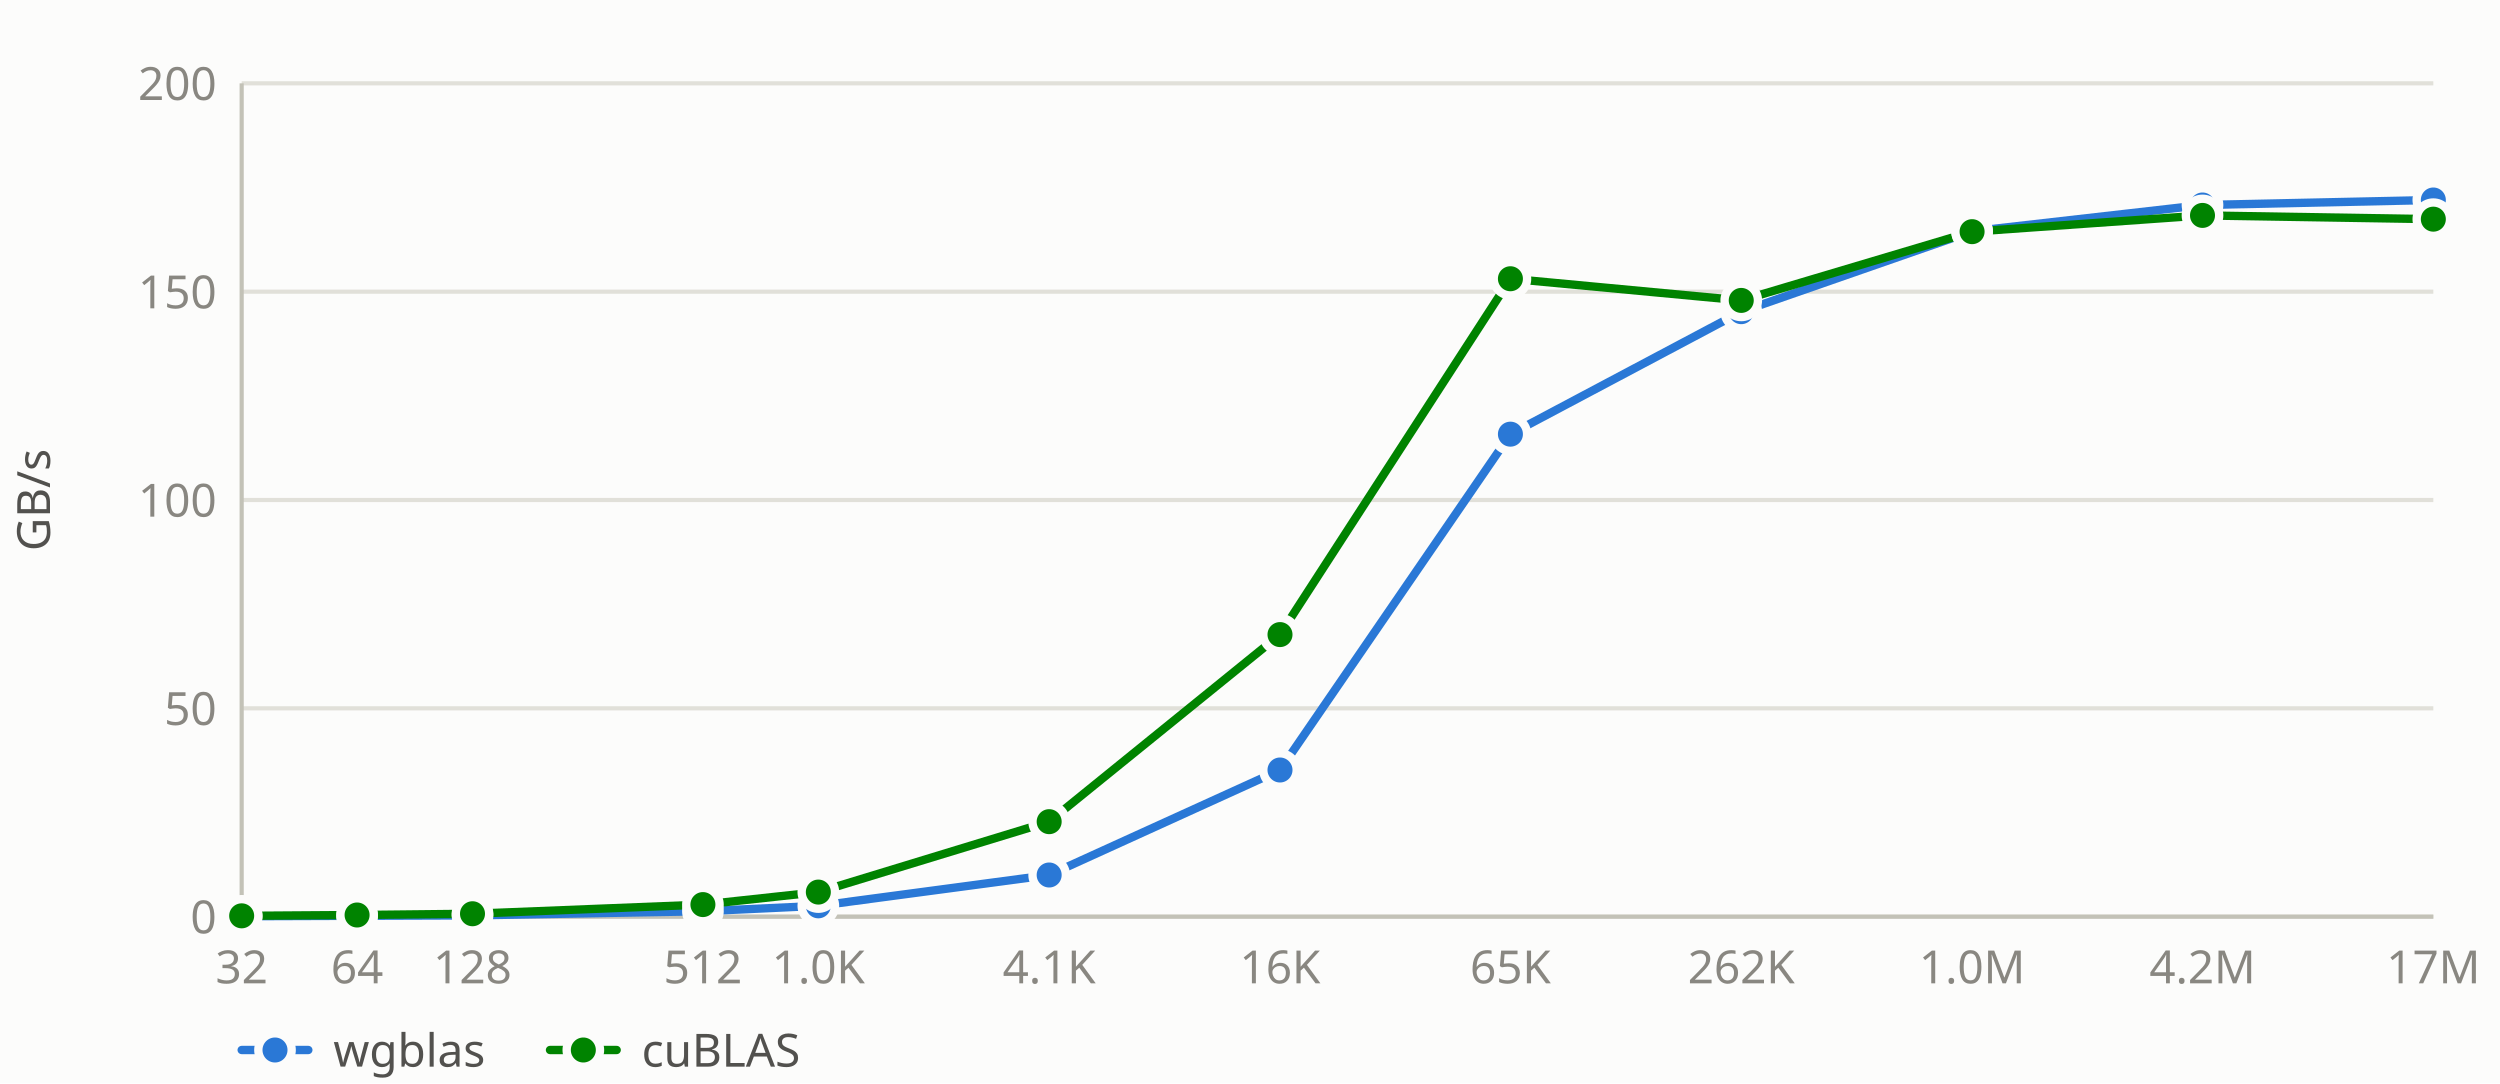
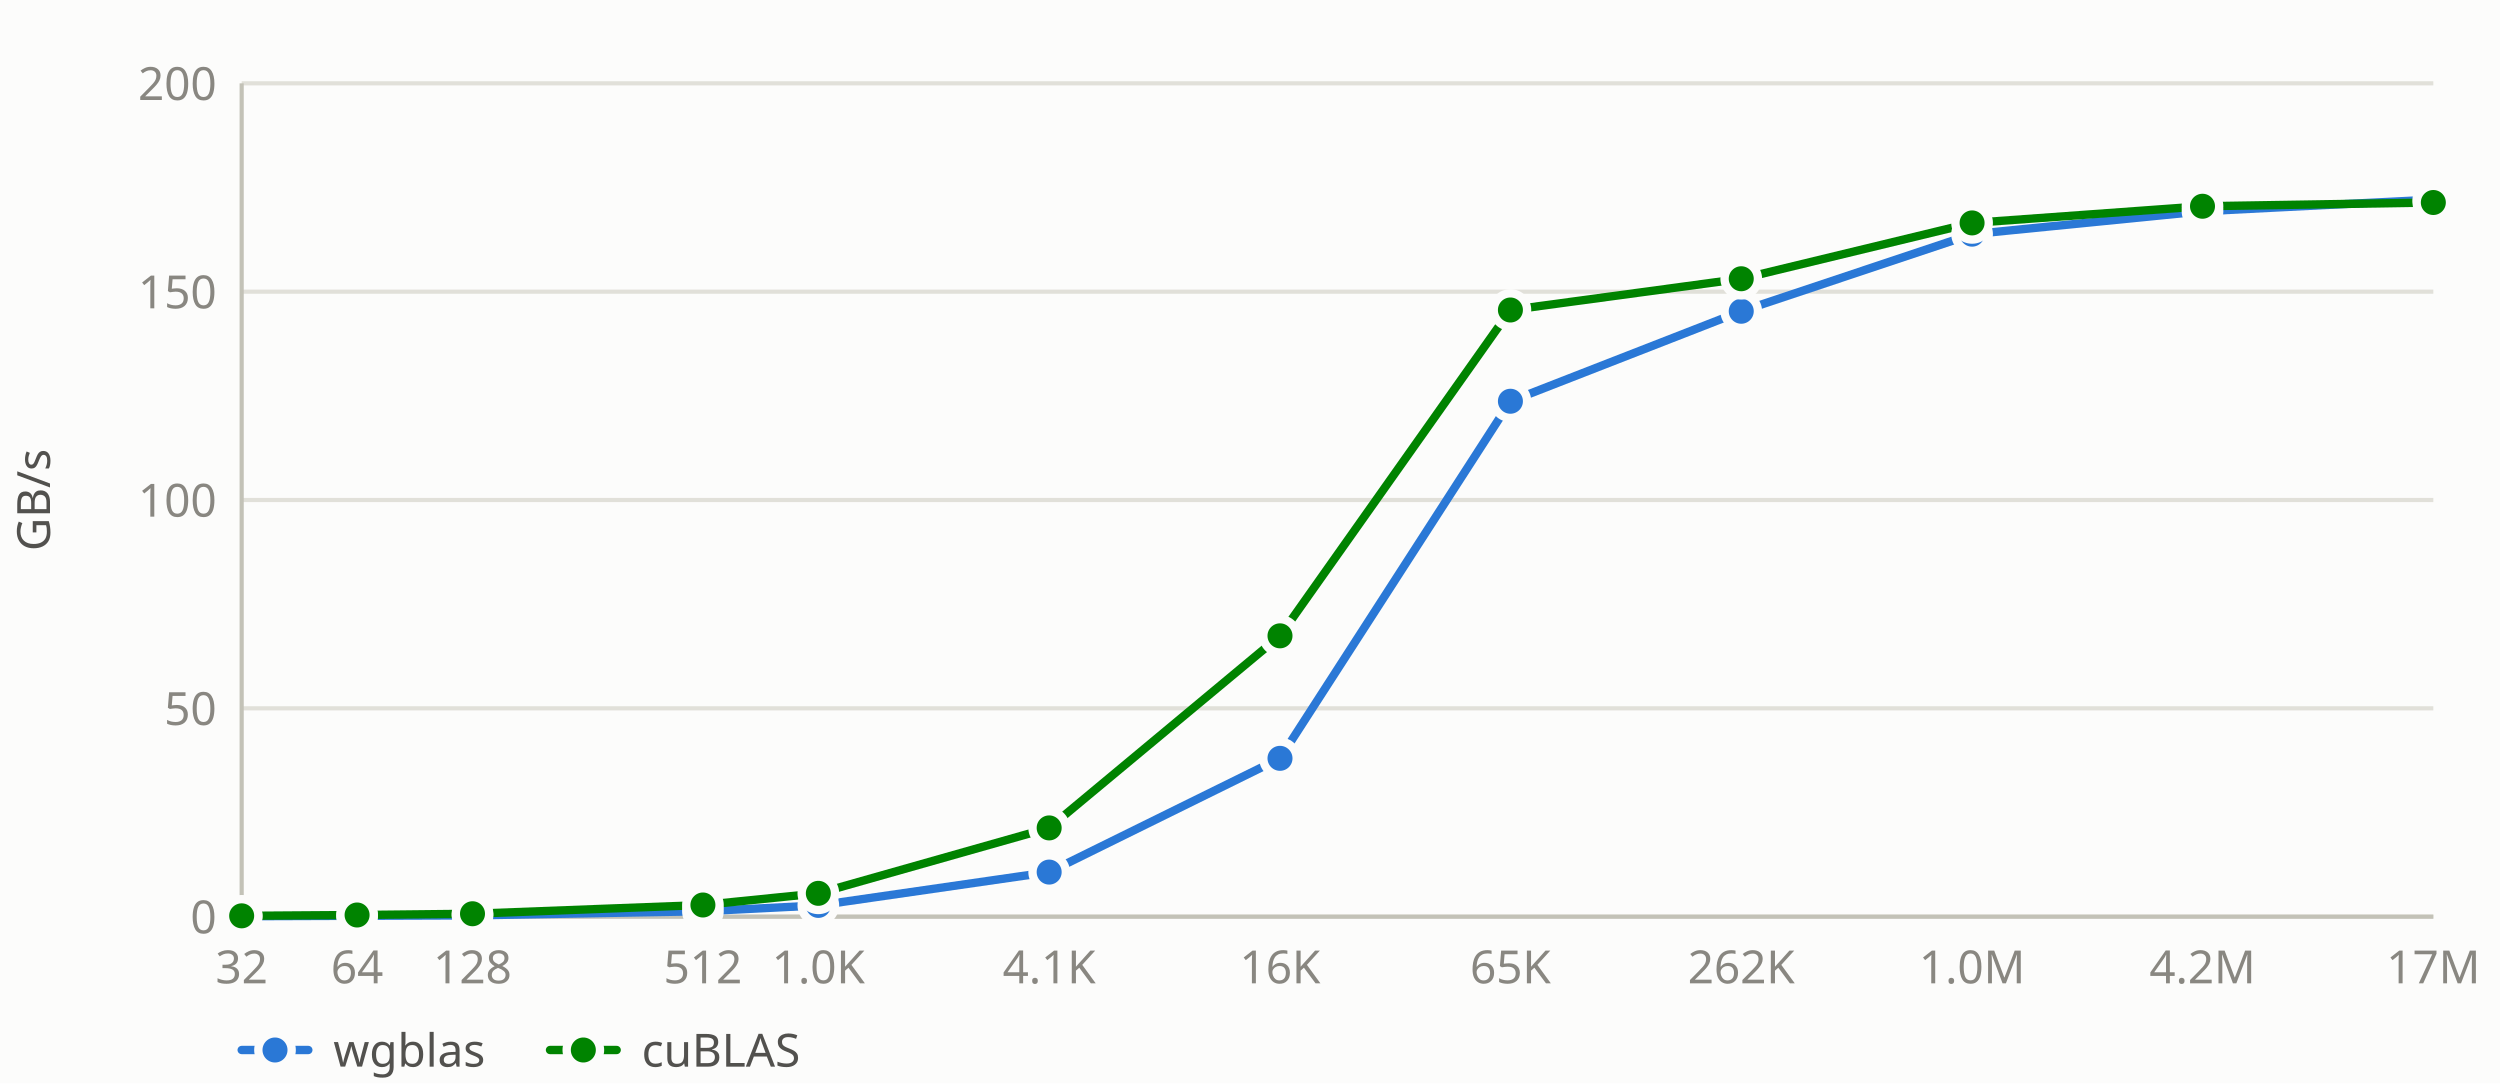
- <svg xmlns="http://www.w3.org/2000/svg" id="bc-sswap-default-nvidia_geforce_gtx_1650-gbs" viewBox="0 0 600 260" width="600" height="260" role="img" aria-label="GB/s vs n">
-   <style>#bc-sswap-default-nvidia_geforce_gtx_1650-gbs .bg{fill:#fcfcfb}#bc-sswap-default-nvidia_geforce_gtx_1650-gbs .gr{stroke:#e1e0d9;stroke-width:1;fill:none}#bc-sswap-default-nvidia_geforce_gtx_1650-gbs .ax{stroke:#c3c2b7;stroke-width:1;fill:none}#bc-sswap-default-nvidia_geforce_gtx_1650-gbs .at{fill:#898781;font:11px/1 system-ui,sans-serif}#bc-sswap-default-nvidia_geforce_gtx_1650-gbs .lt{fill:#52514e;font:11px/1 system-ui,sans-serif}#bc-sswap-default-nvidia_geforce_gtx_1650-gbs .ln1{stroke:#2a78d6;fill:none;stroke-width:2;stroke-linejoin:round;stroke-linecap:round}#bc-sswap-default-nvidia_geforce_gtx_1650-gbs .mk1{fill:#2a78d6;stroke:#fcfcfb;stroke-width:2}#bc-sswap-default-nvidia_geforce_gtx_1650-gbs .ln2{stroke:#008300;fill:none;stroke-width:2;stroke-linejoin:round;stroke-linecap:round}#bc-sswap-default-nvidia_geforce_gtx_1650-gbs .mk2{fill:#008300;stroke:#fcfcfb;stroke-width:2}@media(prefers-color-scheme:dark){#bc-sswap-default-nvidia_geforce_gtx_1650-gbs .bg{fill:#1a1a19}#bc-sswap-default-nvidia_geforce_gtx_1650-gbs .gr{stroke:#2c2c2a}#bc-sswap-default-nvidia_geforce_gtx_1650-gbs .ax{stroke:#383835}#bc-sswap-default-nvidia_geforce_gtx_1650-gbs .at{fill:#898781}#bc-sswap-default-nvidia_geforce_gtx_1650-gbs .lt{fill:#c3c2b7}#bc-sswap-default-nvidia_geforce_gtx_1650-gbs .ln1{stroke:#3987e5}#bc-sswap-default-nvidia_geforce_gtx_1650-gbs .mk1{fill:#3987e5;stroke:#1a1a19}#bc-sswap-default-nvidia_geforce_gtx_1650-gbs .ln2{stroke:#008300}#bc-sswap-default-nvidia_geforce_gtx_1650-gbs .mk2{fill:#008300;stroke:#1a1a19}}:root[data-theme=dark] #bc-sswap-default-nvidia_geforce_gtx_1650-gbs .bg{fill:#1a1a19}:root[data-theme=dark] #bc-sswap-default-nvidia_geforce_gtx_1650-gbs .gr{stroke:#2c2c2a}:root[data-theme=dark] #bc-sswap-default-nvidia_geforce_gtx_1650-gbs .ax{stroke:#383835}:root[data-theme=dark] #bc-sswap-default-nvidia_geforce_gtx_1650-gbs .lt{fill:#c3c2b7}:root[data-theme=dark] #bc-sswap-default-nvidia_geforce_gtx_1650-gbs .ln1{stroke:#3987e5}:root[data-theme=dark] #bc-sswap-default-nvidia_geforce_gtx_1650-gbs .mk1{fill:#3987e5;stroke:#1a1a19}:root[data-theme=dark] #bc-sswap-default-nvidia_geforce_gtx_1650-gbs .mk2{stroke:#1a1a19}</style>
+ <svg xmlns="http://www.w3.org/2000/svg" id="bc-srotm-default-nvidia_geforce_gtx_1650-gbs" viewBox="0 0 600 260" width="600" height="260" role="img" aria-label="GB/s vs n">
+   <style>#bc-srotm-default-nvidia_geforce_gtx_1650-gbs .bg{fill:#fcfcfb}#bc-srotm-default-nvidia_geforce_gtx_1650-gbs .gr{stroke:#e1e0d9;stroke-width:1;fill:none}#bc-srotm-default-nvidia_geforce_gtx_1650-gbs .ax{stroke:#c3c2b7;stroke-width:1;fill:none}#bc-srotm-default-nvidia_geforce_gtx_1650-gbs .at{fill:#898781;font:11px/1 system-ui,sans-serif}#bc-srotm-default-nvidia_geforce_gtx_1650-gbs .lt{fill:#52514e;font:11px/1 system-ui,sans-serif}#bc-srotm-default-nvidia_geforce_gtx_1650-gbs .ln1{stroke:#2a78d6;fill:none;stroke-width:2;stroke-linejoin:round;stroke-linecap:round}#bc-srotm-default-nvidia_geforce_gtx_1650-gbs .mk1{fill:#2a78d6;stroke:#fcfcfb;stroke-width:2}#bc-srotm-default-nvidia_geforce_gtx_1650-gbs .ln2{stroke:#008300;fill:none;stroke-width:2;stroke-linejoin:round;stroke-linecap:round}#bc-srotm-default-nvidia_geforce_gtx_1650-gbs .mk2{fill:#008300;stroke:#fcfcfb;stroke-width:2}@media(prefers-color-scheme:dark){#bc-srotm-default-nvidia_geforce_gtx_1650-gbs .bg{fill:#1a1a19}#bc-srotm-default-nvidia_geforce_gtx_1650-gbs .gr{stroke:#2c2c2a}#bc-srotm-default-nvidia_geforce_gtx_1650-gbs .ax{stroke:#383835}#bc-srotm-default-nvidia_geforce_gtx_1650-gbs .at{fill:#898781}#bc-srotm-default-nvidia_geforce_gtx_1650-gbs .lt{fill:#c3c2b7}#bc-srotm-default-nvidia_geforce_gtx_1650-gbs .ln1{stroke:#3987e5}#bc-srotm-default-nvidia_geforce_gtx_1650-gbs .mk1{fill:#3987e5;stroke:#1a1a19}#bc-srotm-default-nvidia_geforce_gtx_1650-gbs .ln2{stroke:#008300}#bc-srotm-default-nvidia_geforce_gtx_1650-gbs .mk2{fill:#008300;stroke:#1a1a19}}:root[data-theme=dark] #bc-srotm-default-nvidia_geforce_gtx_1650-gbs .bg{fill:#1a1a19}:root[data-theme=dark] #bc-srotm-default-nvidia_geforce_gtx_1650-gbs .gr{stroke:#2c2c2a}:root[data-theme=dark] #bc-srotm-default-nvidia_geforce_gtx_1650-gbs .ax{stroke:#383835}:root[data-theme=dark] #bc-srotm-default-nvidia_geforce_gtx_1650-gbs .lt{fill:#c3c2b7}:root[data-theme=dark] #bc-srotm-default-nvidia_geforce_gtx_1650-gbs .ln1{stroke:#3987e5}:root[data-theme=dark] #bc-srotm-default-nvidia_geforce_gtx_1650-gbs .mk1{fill:#3987e5;stroke:#1a1a19}:root[data-theme=dark] #bc-srotm-default-nvidia_geforce_gtx_1650-gbs .mk2{stroke:#1a1a19}</style>
  <rect class="bg" width="600" height="260" />
  <line class="gr" x1="58" y1="220.0" x2="584" y2="220.0" />
  <line class="gr" x1="58" y1="170.0" x2="584" y2="170.0" />
  <line class="gr" x1="58" y1="120.0" x2="584" y2="120.0" />
  <line class="gr" x1="58" y1="70.0" x2="584" y2="70.0" />
  <line class="gr" x1="58" y1="20.0" x2="584" y2="20.0" />
  <line class="ax" x1="58" y1="20" x2="58" y2="220" />
  <line class="ax" x1="58" y1="220" x2="584" y2="220" />
  <text class="at" x="52" y="224.0" text-anchor="end">0</text>
  <text class="at" x="52" y="174.0" text-anchor="end">50</text>
  <text class="at" x="52" y="124.0" text-anchor="end">100</text>
  <text class="at" x="52" y="74.0" text-anchor="end">150</text>
  <text class="at" x="52" y="24.0" text-anchor="end">200</text>
  <text class="lt" x="12" y="120.0" text-anchor="middle" transform="rotate(-90 12 120.0)">GB/s</text>
  <text class="at" x="58.0" y="236" text-anchor="middle">32</text>
  <text class="at" x="85.7" y="236" text-anchor="middle">64</text>
  <text class="at" x="113.4" y="236" text-anchor="middle">128</text>
  <text class="at" x="168.7" y="236" text-anchor="middle">512</text>
  <text class="at" x="196.4" y="236" text-anchor="middle">1.0K</text>
  <text class="at" x="251.8" y="236" text-anchor="middle">4.1K</text>
  <text class="at" x="307.2" y="236" text-anchor="middle">16K</text>
  <text class="at" x="362.5" y="236" text-anchor="middle">65K</text>
  <text class="at" x="417.9" y="236" text-anchor="middle">262K</text>
  <text class="at" x="473.3" y="236" text-anchor="middle">1.0M</text>
  <text class="at" x="528.6" y="236" text-anchor="middle">4.2M</text>
  <text class="at" x="584.0" y="236" text-anchor="middle">17M</text>
-   <polyline class="ln1" points="58.0,219.9 85.7,219.8 113.4,219.7 168.7,218.7 196.4,217.4 251.8,210.0 307.2,184.8 362.5,104.2 417.9,74.8 473.3,55.5 528.6,49.2 584.0,48.0" />
-   <polyline class="ln2" points="58.0,219.8 85.7,219.6 113.4,219.3 168.7,217.1 196.4,214.1 251.8,197.2 307.2,152.3 362.5,66.9 417.9,72.1 473.3,55.6 528.6,51.7 584.0,52.6" />
+   <polyline class="ln1" points="58.0,219.9 85.7,219.8 113.4,219.7 168.7,218.7 196.4,217.3 251.8,209.3 307.2,182.0 362.5,96.3 417.9,74.7 473.3,56.2 528.6,50.7 584.0,47.9" />
+   <polyline class="ln2" points="58.0,219.8 85.7,219.6 113.4,219.3 168.7,217.2 196.4,214.4 251.8,198.7 307.2,152.6 362.5,74.4 417.9,66.9 473.3,53.5 528.6,49.5 584.0,48.6" />
  <circle class="mk1" cx="58.0" cy="219.9" r="4" />
  <circle class="mk1" cx="85.7" cy="219.8" r="4" />
  <circle class="mk1" cx="113.4" cy="219.7" r="4" />
  <circle class="mk1" cx="168.7" cy="218.7" r="4" />
-   <circle class="mk1" cx="196.4" cy="217.4" r="4" />
-   <circle class="mk1" cx="251.8" cy="210.0" r="4" />
-   <circle class="mk1" cx="307.2" cy="184.8" r="4" />
-   <circle class="mk1" cx="362.5" cy="104.2" r="4" />
-   <circle class="mk1" cx="417.9" cy="74.8" r="4" />
-   <circle class="mk1" cx="473.3" cy="55.5" r="4" />
-   <circle class="mk1" cx="528.6" cy="49.2" r="4" />
-   <circle class="mk1" cx="584.0" cy="48.0" r="4" />
+   <circle class="mk1" cx="196.4" cy="217.3" r="4" />
+   <circle class="mk1" cx="251.8" cy="209.3" r="4" />
+   <circle class="mk1" cx="307.2" cy="182.0" r="4" />
+   <circle class="mk1" cx="362.5" cy="96.3" r="4" />
+   <circle class="mk1" cx="417.9" cy="74.7" r="4" />
+   <circle class="mk1" cx="473.3" cy="56.2" r="4" />
+   <circle class="mk1" cx="528.6" cy="50.7" r="4" />
+   <circle class="mk1" cx="584.0" cy="47.9" r="4" />
  <circle class="mk2" cx="58.0" cy="219.8" r="4" />
  <circle class="mk2" cx="85.7" cy="219.6" r="4" />
  <circle class="mk2" cx="113.4" cy="219.3" r="4" />
-   <circle class="mk2" cx="168.7" cy="217.1" r="4" />
-   <circle class="mk2" cx="196.4" cy="214.1" r="4" />
-   <circle class="mk2" cx="251.8" cy="197.2" r="4" />
-   <circle class="mk2" cx="307.2" cy="152.3" r="4" />
-   <circle class="mk2" cx="362.5" cy="66.9" r="4" />
-   <circle class="mk2" cx="417.9" cy="72.1" r="4" />
-   <circle class="mk2" cx="473.3" cy="55.6" r="4" />
-   <circle class="mk2" cx="528.6" cy="51.7" r="4" />
-   <circle class="mk2" cx="584.0" cy="52.6" r="4" />
+   <circle class="mk2" cx="168.7" cy="217.2" r="4" />
+   <circle class="mk2" cx="196.4" cy="214.4" r="4" />
+   <circle class="mk2" cx="251.8" cy="198.7" r="4" />
+   <circle class="mk2" cx="307.2" cy="152.6" r="4" />
+   <circle class="mk2" cx="362.5" cy="74.4" r="4" />
+   <circle class="mk2" cx="417.9" cy="66.9" r="4" />
+   <circle class="mk2" cx="473.3" cy="53.5" r="4" />
+   <circle class="mk2" cx="528.6" cy="49.5" r="4" />
+   <circle class="mk2" cx="584.0" cy="48.6" r="4" />
  <line class="ln1" x1="58" y1="252" x2="74" y2="252" />
  <circle class="mk1" cx="66" cy="252" r="4" />
  <text class="lt" x="80" y="256">wgblas</text>
  <line class="ln2" x1="132" y1="252" x2="148" y2="252" />
  <circle class="mk2" cx="140" cy="252" r="4" />
  <text class="lt" x="154" y="256">cuBLAS</text>
</svg>
